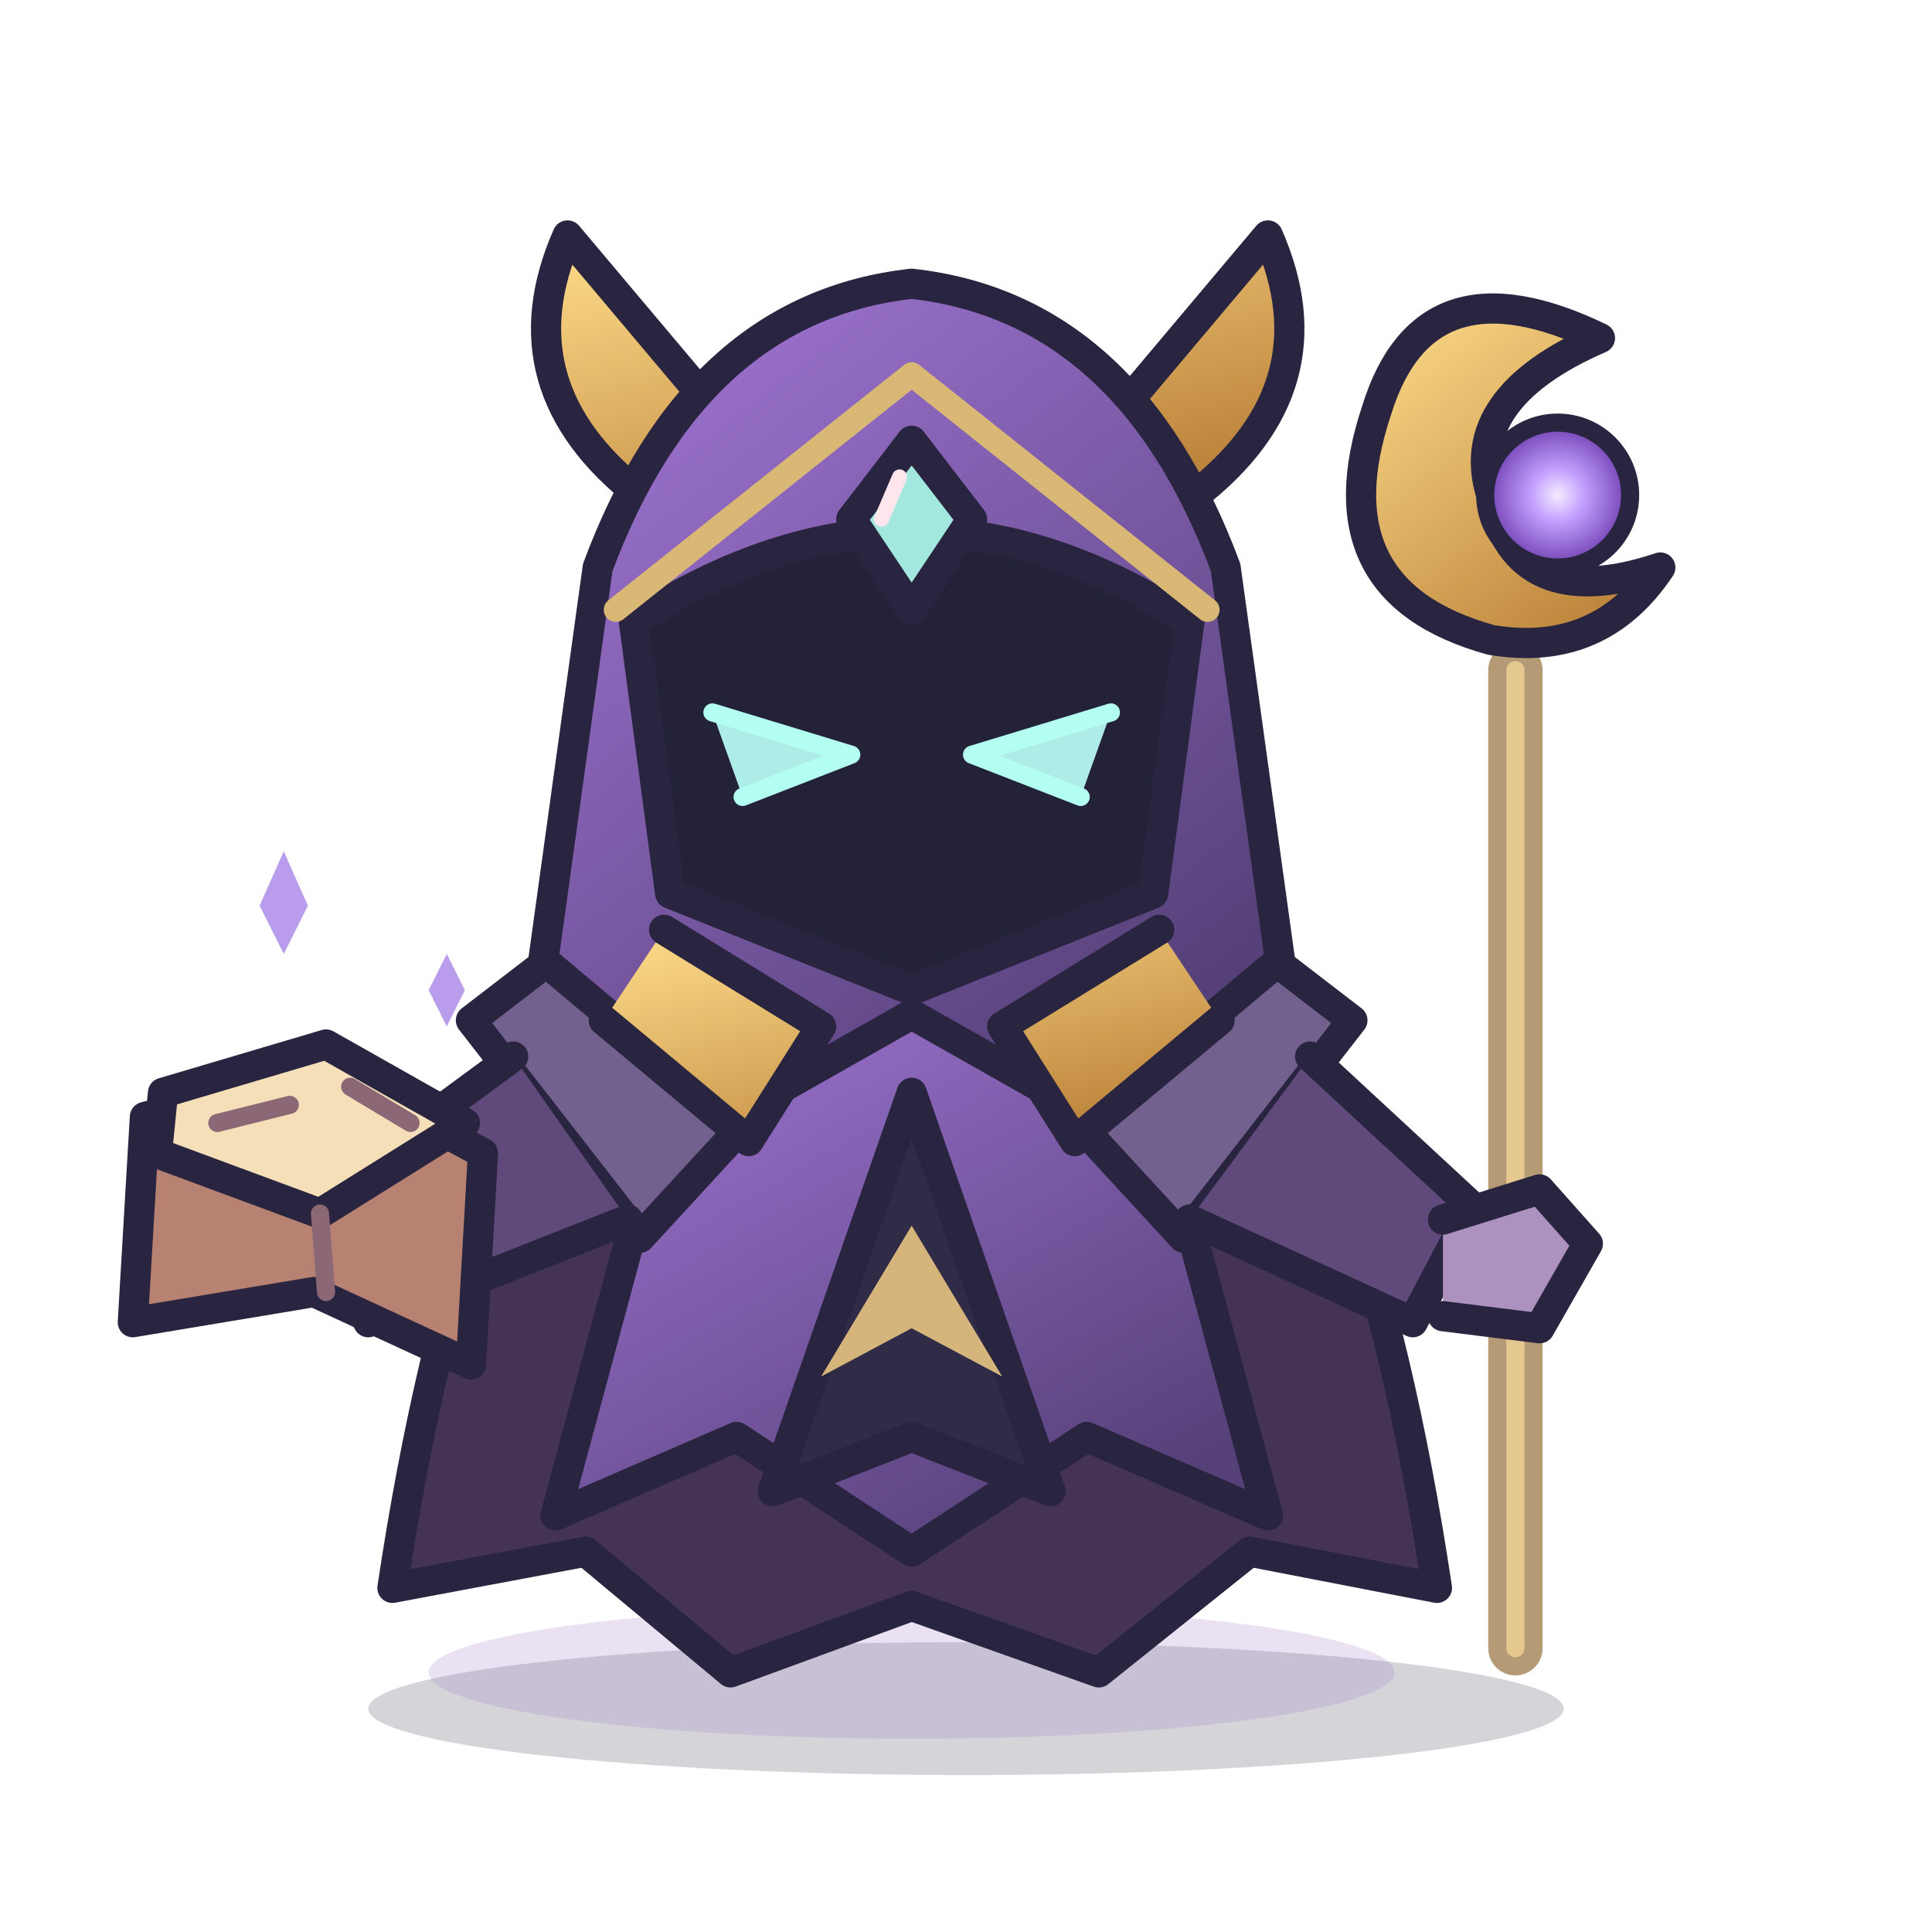
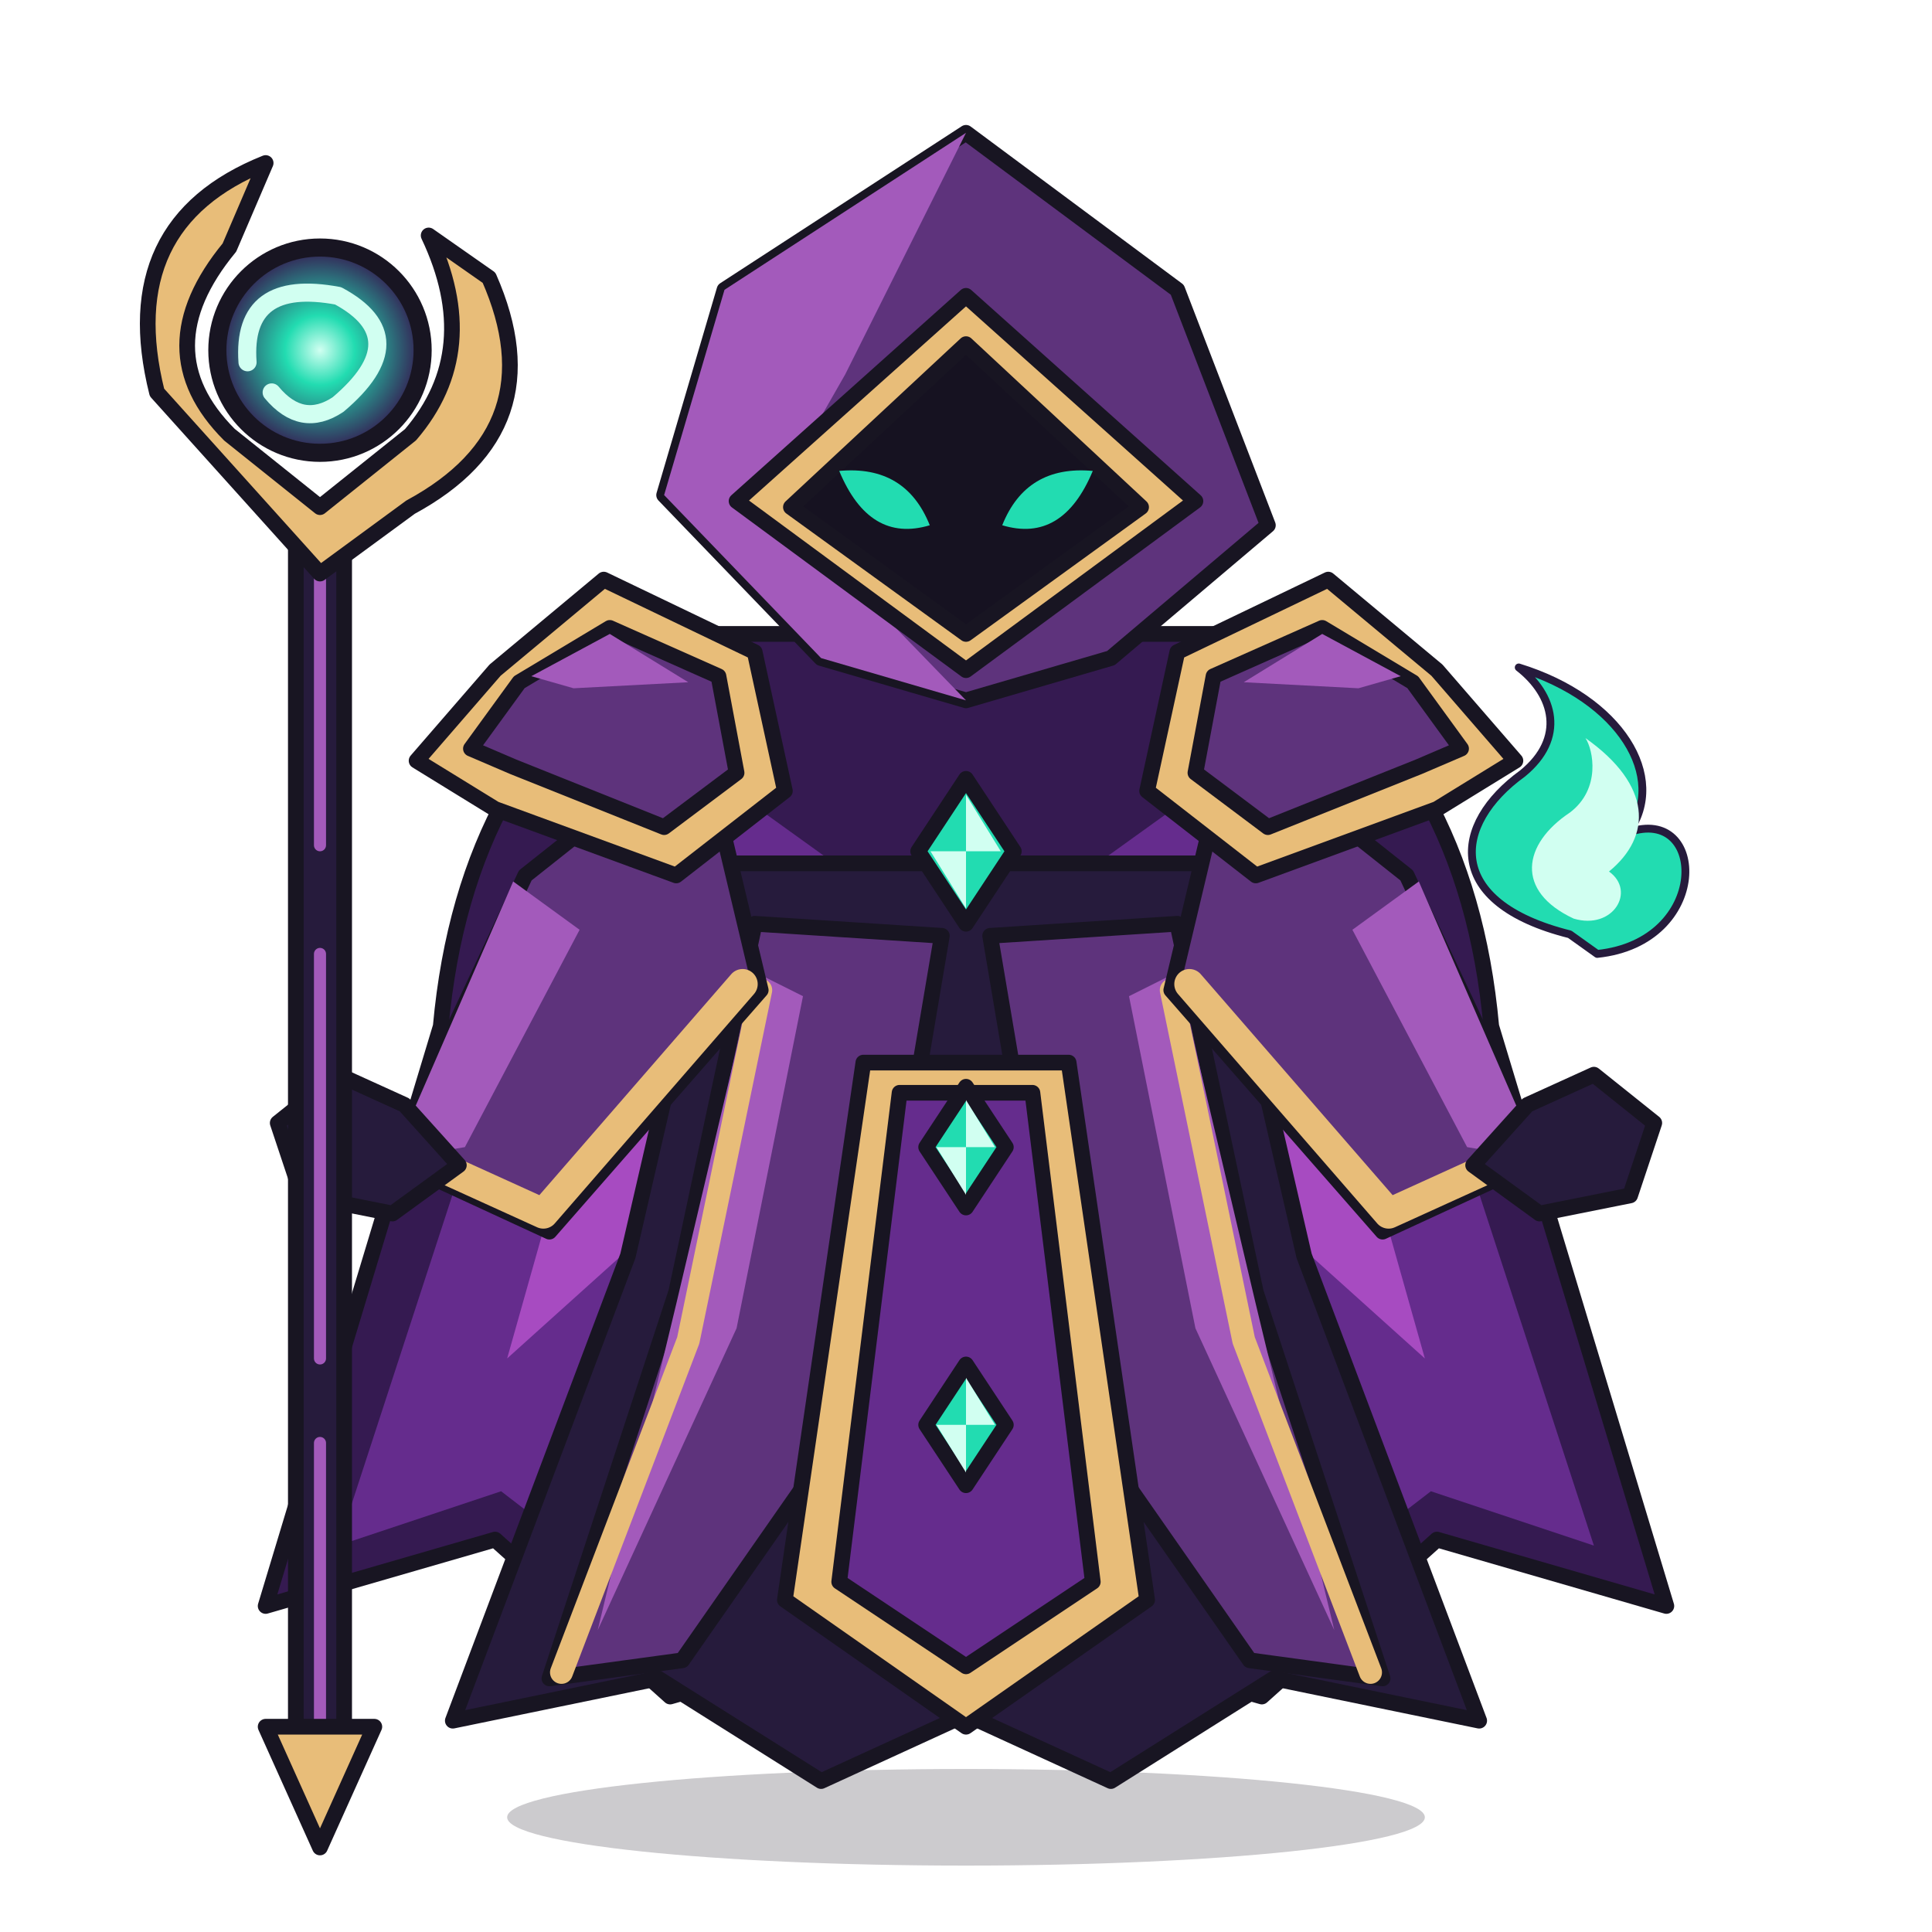
- <svg xmlns="http://www.w3.org/2000/svg" width="320" height="320" viewBox="0 0 320 320" role="img" aria-label="月蝕の大魔王">
+ <svg xmlns="http://www.w3.org/2000/svg" width="320" height="320" viewBox="0 0 320 320" role="img" aria-label="闇の魔術師 第1形態">
  <defs>
-     <linearGradient id="armor" x2="0.7" y2="1">
-       <stop stop-color="#606078" />
-       <stop offset="1" stop-color="#292a46" />
-     </linearGradient>
-     <linearGradient id="purple" x2=".7" y2="1">
-       <stop stop-color="#a578da" />
-       <stop offset="1" stop-color="#554078" />
-     </linearGradient>
-     <linearGradient id="red" x2=".6" y2="1">
-       <stop stop-color="#bb4767" />
-       <stop offset="1" stop-color="#682b4d" />
-     </linearGradient>
-     <linearGradient id="gold" x2=".7" y2="1">
-       <stop stop-color="#ffde8b" />
-       <stop offset="1" stop-color="#bd843c" />
-     </linearGradient>
-     <radialGradient id="orb">
-       <stop stop-color="#f4edff" />
-       <stop offset=".35" stop-color="#c5a2ff" />
-       <stop offset="1" stop-color="#6d3db1" />
+     <radialGradient id="aura">
+       <stop stop-color="#22dcb1" stop-opacity=".24" />
+       <stop offset="1" stop-color="#22dcb1" stop-opacity="0" />
    </radialGradient>
-     <linearGradient id="bone" x2=".5" y2="1">
-       <stop stop-color="#fff0c7" />
-       <stop offset="1" stop-color="#bb9b86" />
-     </linearGradient>
+     <radialGradient id="heart">
+       <stop stop-color="#d1fff1" />
+       <stop offset=".34" stop-color="#22dcb1" />
+       <stop offset="1" stop-color="#351a51" />
+     </radialGradient>
  </defs>
-   <ellipse cx="160" cy="283" rx="99" ry="11" fill="#171329" opacity=".18" />
-   <g stroke="#29243f" stroke-width="5" stroke-linecap="round" stroke-linejoin="round">
-     <ellipse cx="151" cy="277" rx="80" ry="11" fill="#9670c5" opacity=".2" stroke="none" />
-     <path d="M106 148q-29 35-41 115l32-6 24 20 30-11 31 11 25-20 31 6q-12-80-41-115Z" fill="#443355" />
-     <path d="m116 162-24 89 30-13 29 19 29-19 30 13-24-89Z" fill="url(#purple)" />
-     <path d="m151 181-23 66 23-9 23 9Z" fill="#302b46" />
-     <path d="m136 228 15-25 15 25-15-8Z" fill="#d6b57d" stroke="none" />
-     <path d="m104 149-26 20 28 36 23-25m69-31 26 20-28 36-23-25" fill="#72608e" />
-     <path d="m85 175-34 25 10 19 43-17m113-27 27 25-10 19-37-17" fill="#604a7b" />
-     <path d="M106 82Q83 64 94 39l32 38m72 5q23-18 12-43l-32 38" fill="url(#gold)" />
-     <path d="M99 94q16-43 52-47 36 4 52 47l9 65-31 26-30-17-30 17-31-26Z" fill="url(#purple)" />
-     <path d="M105 103q46-30 92 0l-6 45-40 16-40-16Z" fill="#232238" />
-     <path d="m102 101 49-39 49 39" fill="none" stroke="#d9b775" stroke-width="4" />
-     <path d="m118 118 23 7-18 7m61-14-23 7 18 7" fill="#aeece7" stroke="#b3fff2" stroke-width="3" />
-     <path d="m151 73 10 13-10 15-10-15Z" fill="#a3e8df" />
-     <path d="m149 79 -3 7" stroke="#ffe5ec" stroke-width="2.5" />
-     <path d="m110 154 26 16-12 19-24-20m92-15-26 16 12 19 24-20" fill="url(#gold)" />
-     <path d="M251 111v162" stroke="#b59b75" stroke-width="9" />
-     <path d="M251 111v162" stroke="#e5c88f" stroke-width="3" />
-     <path d="M265 56q-29-14-37 12-10 30 19 38 18 3 28-12-24 8-28-12-5-16 18-26Z" fill="url(#gold)" />
-     <circle cx="258" cy="82" r="12" fill="url(#orb)" stroke-width="3" />
-     <path d="m239 202 16-5 8 9-8 14-16-2" fill="#ad91bf" />
-     <path d="m24 185 30-8 26 14-2 35-26-12-30 5Z" fill="#b78272" />
-     <path d="m27 181 27-8 23 13-24 15-27-10Z" fill="#f4dfb8" />
-     <path d="m53 201 1 13m-18-28 12-3m10-3 10 6" stroke="#8c6776" fill="none" stroke-width="3" />
-     <path d="m43 150 4-9 4 9-4 8m24 6 3-6 3 6-3 6" fill="#ba9cec" stroke="none" />
+   <g stroke-linejoin="round" stroke-linecap="round">
+     <ellipse cx="160" cy="301" rx="76" ry="8" fill="#16101e" opacity=".22" />
+     <path d="M109 105Q77 126 73 170L44 266L82 255L111 281L160 267L209 281L238 255L276 266L247 170Q243 126 211 105Z" fill="#351a51" stroke="#181522" stroke-width="2.6" stroke-linejoin="round" stroke-linecap="round" />
+     <path d="M109 122L86 164L56 256L83 247L109 267L141 145Z" fill="#652c8d" stroke="none" stroke-width="2.6" stroke-linejoin="round" stroke-linecap="round" />
+     <path d="M106 147L84 225L104 207L91 262L130 221L142 144Z" fill="#a74bc1" stroke="none" stroke-width="2.6" stroke-linejoin="round" stroke-linecap="round" />
+     <g transform="translate(320 0) scale(-1 1)">
+       <path d="M109 122L86 164L56 256L83 247L109 267L141 145Z" fill="#652c8d" stroke="none" stroke-width="2.6" stroke-linejoin="round" stroke-linecap="round" />
+       <path d="M106 147L84 225L104 207L91 262L130 221L142 144Z" fill="#a74bc1" stroke="none" stroke-width="2.6" stroke-linejoin="round" stroke-linecap="round" />
+     </g>
+     <path d="M119 143L201 143L216 208L245 285L211 278L184 295L160 284L136 295L109 278L75 285L104 208Z" fill="#261b3c" stroke="#181522" stroke-width="2.6" stroke-linejoin="round" stroke-linecap="round" />
+     <path d="M125 153L156 155L143 232L113 275L91 278L112 214Z" fill="#5e337c" stroke="#181522" stroke-width="2.6" stroke-linejoin="round" stroke-linecap="round" />
+     <path d="M125 161L133 165L122 220L99 270L112 216Z" fill="#a35abb" stroke="none" stroke-width="2.6" stroke-linejoin="round" stroke-linecap="round" />
+     <path d="M126 164L114 222L93 277" fill="none" stroke="#e8bd79" stroke-width="3.8" stroke-linejoin="round" stroke-linecap="round" />
+     <g transform="translate(320 0) scale(-1 1)">
+       <path d="M125 153L156 155L143 232L113 275L91 278L112 214Z" fill="#5e337c" stroke="#181522" stroke-width="2.6" stroke-linejoin="round" stroke-linecap="round" />
+       <path d="M125 161L133 165L122 220L99 270L112 216Z" fill="#a35abb" stroke="none" stroke-width="2.6" stroke-linejoin="round" stroke-linecap="round" />
+       <path d="M126 164L114 222L93 277" fill="none" stroke="#e8bd79" stroke-width="3.8" stroke-linejoin="round" stroke-linecap="round" />
+     </g>
+     <path d="M143 176H177L190 265L160 286L130 265Z" fill="#e8bd79" stroke="#181522" stroke-width="2.6" stroke-linejoin="round" stroke-linecap="round" />
+     <path d="M149 181H171L181 262L160 276L139 262Z" fill="#652c8d" stroke="#181522" stroke-width="2.6" stroke-linejoin="round" stroke-linecap="round" />
+     <g transform="translate(160 236)">
+       <path d="M0 -10L6.6 0L0 10L-6.6 0Z" fill="#22dcb1" stroke="#181522" stroke-width="2.6" stroke-linejoin="round" stroke-linecap="round" />
+       <path d="M0 -7.8V0L4.8 0Z" fill="#d1fff1" stroke="none" stroke-width="2.6" stroke-linejoin="round" stroke-linecap="round" />
+       <path d="M0 0V7.9L-4.9 0Z" fill="#d1fff1" stroke="none" stroke-width="2.6" stroke-linejoin="round" stroke-linecap="round" />
+     </g>
+     <path d="M116 122L87 145L65 192L91 204L126 164Z" fill="#5e337c" stroke="#181522" stroke-width="2.6" stroke-linejoin="round" stroke-linecap="round" />
+     <path d="M85 146L96 154L77 190L65 192Z" fill="#a35abb" stroke="none" stroke-width="2.6" stroke-linejoin="round" stroke-linecap="round" />
+     <path d="M68 191L90 201L123 163" fill="none" stroke="#e8bd79" stroke-width="5" stroke-linejoin="round" stroke-linecap="round" />
+     <g transform="translate(320 0) scale(-1 1)">
+       <path d="M116 122L87 145L65 192L91 204L126 164Z" fill="#5e337c" stroke="#181522" stroke-width="2.6" stroke-linejoin="round" stroke-linecap="round" />
+       <path d="M85 146L96 154L77 190L65 192Z" fill="#a35abb" stroke="none" stroke-width="2.6" stroke-linejoin="round" stroke-linecap="round" />
+       <path d="M68 191L90 201L123 163" fill="none" stroke="#e8bd79" stroke-width="5" stroke-linejoin="round" stroke-linecap="round" />
+     </g>
+     <path d="M67 183L56 178L46 186L50 198L65 201L76 193Z" fill="#261b3c" stroke="#181522" stroke-width="2.6" stroke-linejoin="round" stroke-linecap="round" />
+     <g transform="translate(320 0) scale(-1 1)">
+       <path d="M67 183L56 178L46 186L50 198L65 201L76 193Z" fill="#261b3c" stroke="#181522" stroke-width="2.6" stroke-linejoin="round" stroke-linecap="round" />
+     </g>
+     <path d="M82 111L100 96L125 108L130 131L112 145L82 134L69 126Z" fill="#e8bd79" stroke="#181522" stroke-width="2.6" stroke-linejoin="round" stroke-linecap="round" />
+     <path d="M86 113L101 104L119 112L122 128L110 137L85 127L78 124Z" fill="#5e337c" stroke="#181522" stroke-width="2.6" stroke-linejoin="round" stroke-linecap="round" />
+     <path d="M88 112L101 105L114 113L95 114Z" fill="#a35abb" stroke="none" stroke-width="2.6" stroke-linejoin="round" stroke-linecap="round" />
+     <g transform="translate(320 0) scale(-1 1)">
+       <path d="M82 111L100 96L125 108L130 131L112 145L82 134L69 126Z" fill="#e8bd79" stroke="#181522" stroke-width="2.6" stroke-linejoin="round" stroke-linecap="round" />
+       <path d="M86 113L101 104L119 112L122 128L110 137L85 127L78 124Z" fill="#5e337c" stroke="#181522" stroke-width="2.6" stroke-linejoin="round" stroke-linecap="round" />
+       <path d="M88 112L101 105L114 113L95 114Z" fill="#a35abb" stroke="none" stroke-width="2.6" stroke-linejoin="round" stroke-linecap="round" />
+     </g>
+     <g transform="translate(160 141)">
+       <path d="M0 -12L7.92 0L0 12L-7.92 0Z" fill="#22dcb1" stroke="#181522" stroke-width="2.6" stroke-linejoin="round" stroke-linecap="round" />
+       <path d="M0 -9.36V0L5.76 0Z" fill="#d1fff1" stroke="none" stroke-width="2.6" stroke-linejoin="round" stroke-linecap="round" />
+       <path d="M0 0V9.48L-5.88 0Z" fill="#d1fff1" stroke="none" stroke-width="2.6" stroke-linejoin="round" stroke-linecap="round" />
+     </g>
+     <g transform="translate(160 190)">
+       <path d="M0 -10L6.6 0L0 10L-6.6 0Z" fill="#22dcb1" stroke="#181522" stroke-width="2.6" stroke-linejoin="round" stroke-linecap="round" />
+       <path d="M0 -7.8V0L4.8 0Z" fill="#d1fff1" stroke="none" stroke-width="2.6" stroke-linejoin="round" stroke-linecap="round" />
+       <path d="M0 0V7.9L-4.9 0Z" fill="#d1fff1" stroke="none" stroke-width="2.6" stroke-linejoin="round" stroke-linecap="round" />
+     </g>
+     <g>
+       <path d="M110 82L120 48L160 22L195 48L210 87L184 109L160 116L136 109Z" fill="#5e337c" stroke="#181522" stroke-width="2.6" stroke-linejoin="round" stroke-linecap="round" />
+       <path d="M110 82L120 48L160 22L140 62L128 83L160 116L136 109Z" fill="#a35abb" stroke="none" stroke-width="2.6" stroke-linejoin="round" stroke-linecap="round" />
+       <path d="M122 83L160 49L198 83L160 111Z" fill="#e8bd79" stroke="#181522" stroke-width="2.6" stroke-linejoin="round" stroke-linecap="round" />
+       <path d="M131 84L160 57L189 84L160 105Z" fill="#161221" stroke="#181522" stroke-width="2.6" stroke-linejoin="round" stroke-linecap="round" />
+       <path d="M139 78Q150 77 154 87Q144 90 139 78Z" fill="#22dcb1" stroke="none" stroke-width="2.6" stroke-linejoin="round" stroke-linecap="round" />
+       <path d="M181 78Q170 77 166 87Q176 90 181 78Z" fill="#22dcb1" stroke="none" stroke-width="2.6" stroke-linejoin="round" stroke-linecap="round" />
+     </g>
+     <path d="M49 85H57V294H49Z" fill="#261b3c" stroke="#181522" stroke-width="2.6" stroke-linejoin="round" stroke-linecap="round" />
+     <path d="M53 92V140M53 158V225M53 239V288" fill="none" stroke="#a35abb" stroke-width="2" stroke-linejoin="round" stroke-linecap="round" />
+     <path d="M44 286H62L53 306Z" fill="#e8bd79" stroke="#181522" stroke-width="2.6" stroke-linejoin="round" stroke-linecap="round" />
+     <g transform="translate(53 58)">
+       <path d="M-27 7Q-34 -21 -9 -31L-15 -17Q-29 0 -15 14L0 26L15 14Q27 0 18 -19L28 -12Q39 13 15 26L0 37Z" fill="#e8bd79" stroke="#181522" stroke-width="2.6" stroke-linejoin="round" stroke-linecap="round" />
+       <circle r="17" fill="url(#heart)" stroke="#181522" stroke-width="3" />
+       <path d="M-12 2Q-13 -12 3 -9Q16 -2 3 9Q-3 13 -8 7" fill="none" stroke="#d1fff1" stroke-width="3" stroke-linejoin="round" stroke-linecap="round" />
+     </g>
+     <g transform="translate(260 132) scale(0.65)">
+       <path d="M0 35C-32 27-30 7-12-6C-1-15-4-26-13-33C13-25 25-5 15 9C35 2 36 37 7 40Z" fill="#22dcb1" stroke="#261b3c" stroke-width="2" stroke-linejoin="round" stroke-linecap="round" />
+       <path d="M1 31C-14 24-12 12 0 4C8-2 6-12 4-15C21-3 21 10 10 19C17 24 11 34 1 31Z" fill="#d1fff1" stroke="none" stroke-width="2.6" stroke-linejoin="round" stroke-linecap="round" />
+     </g>
  </g>
</svg>
